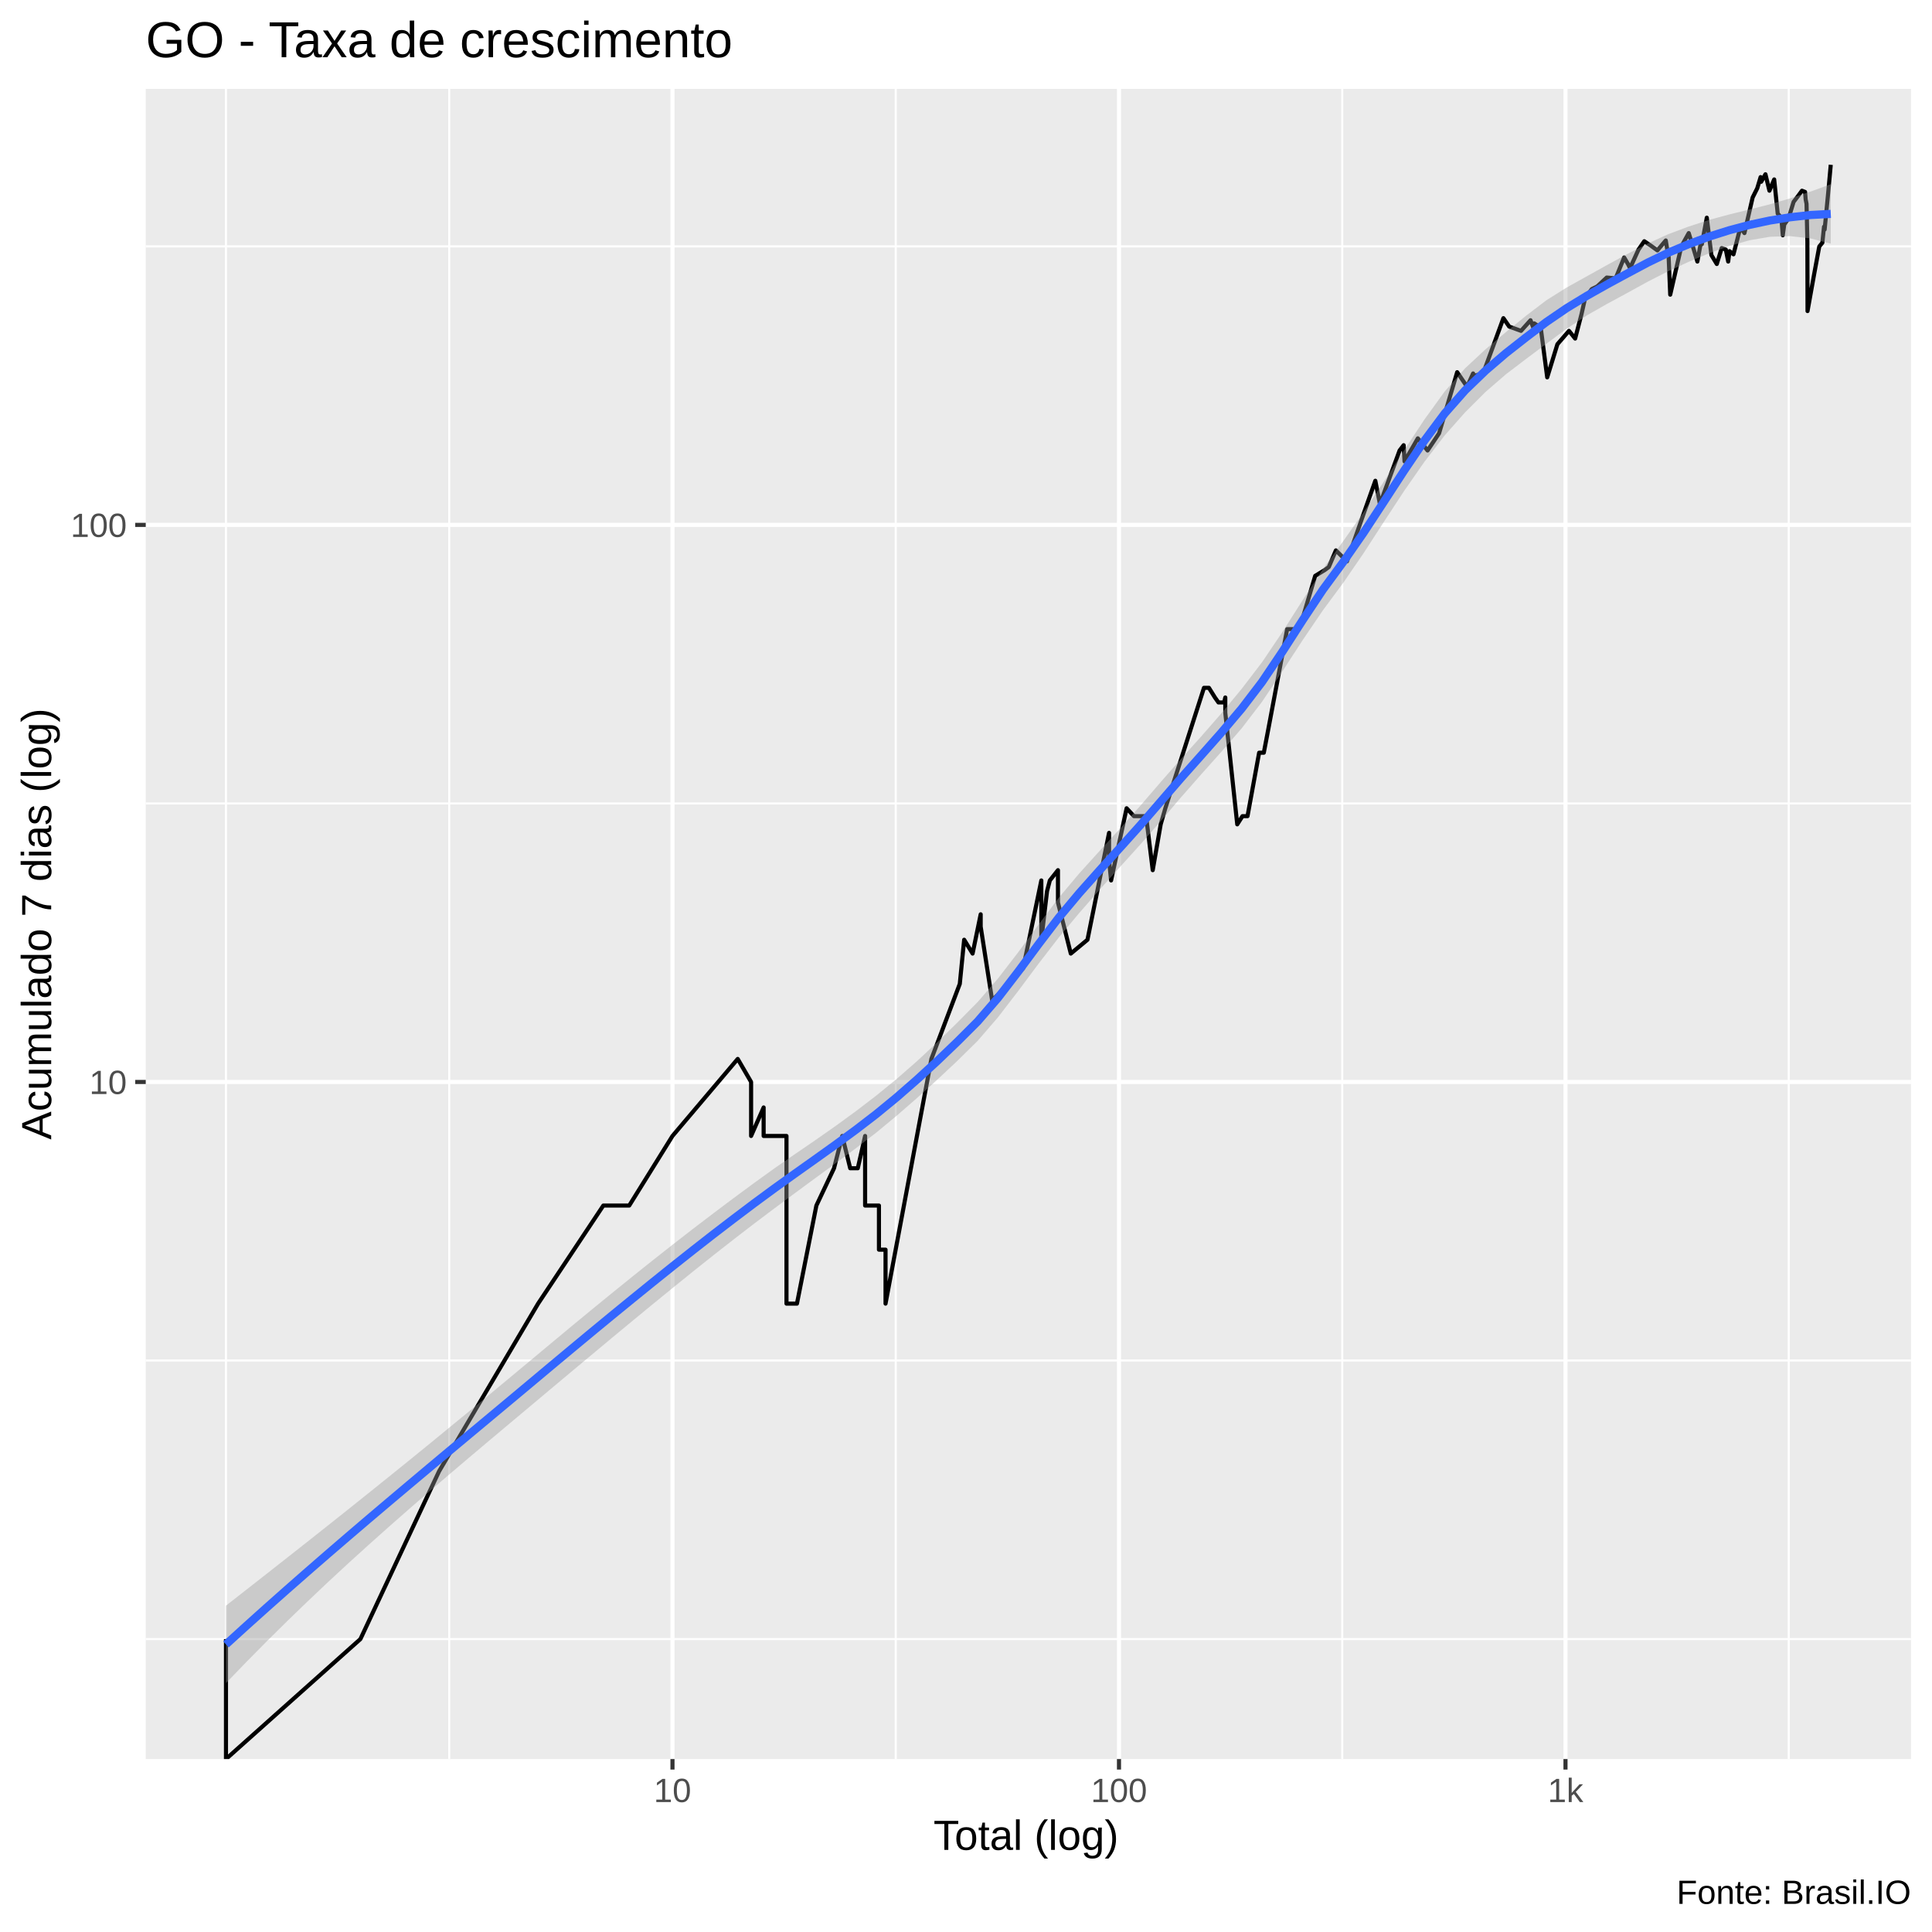
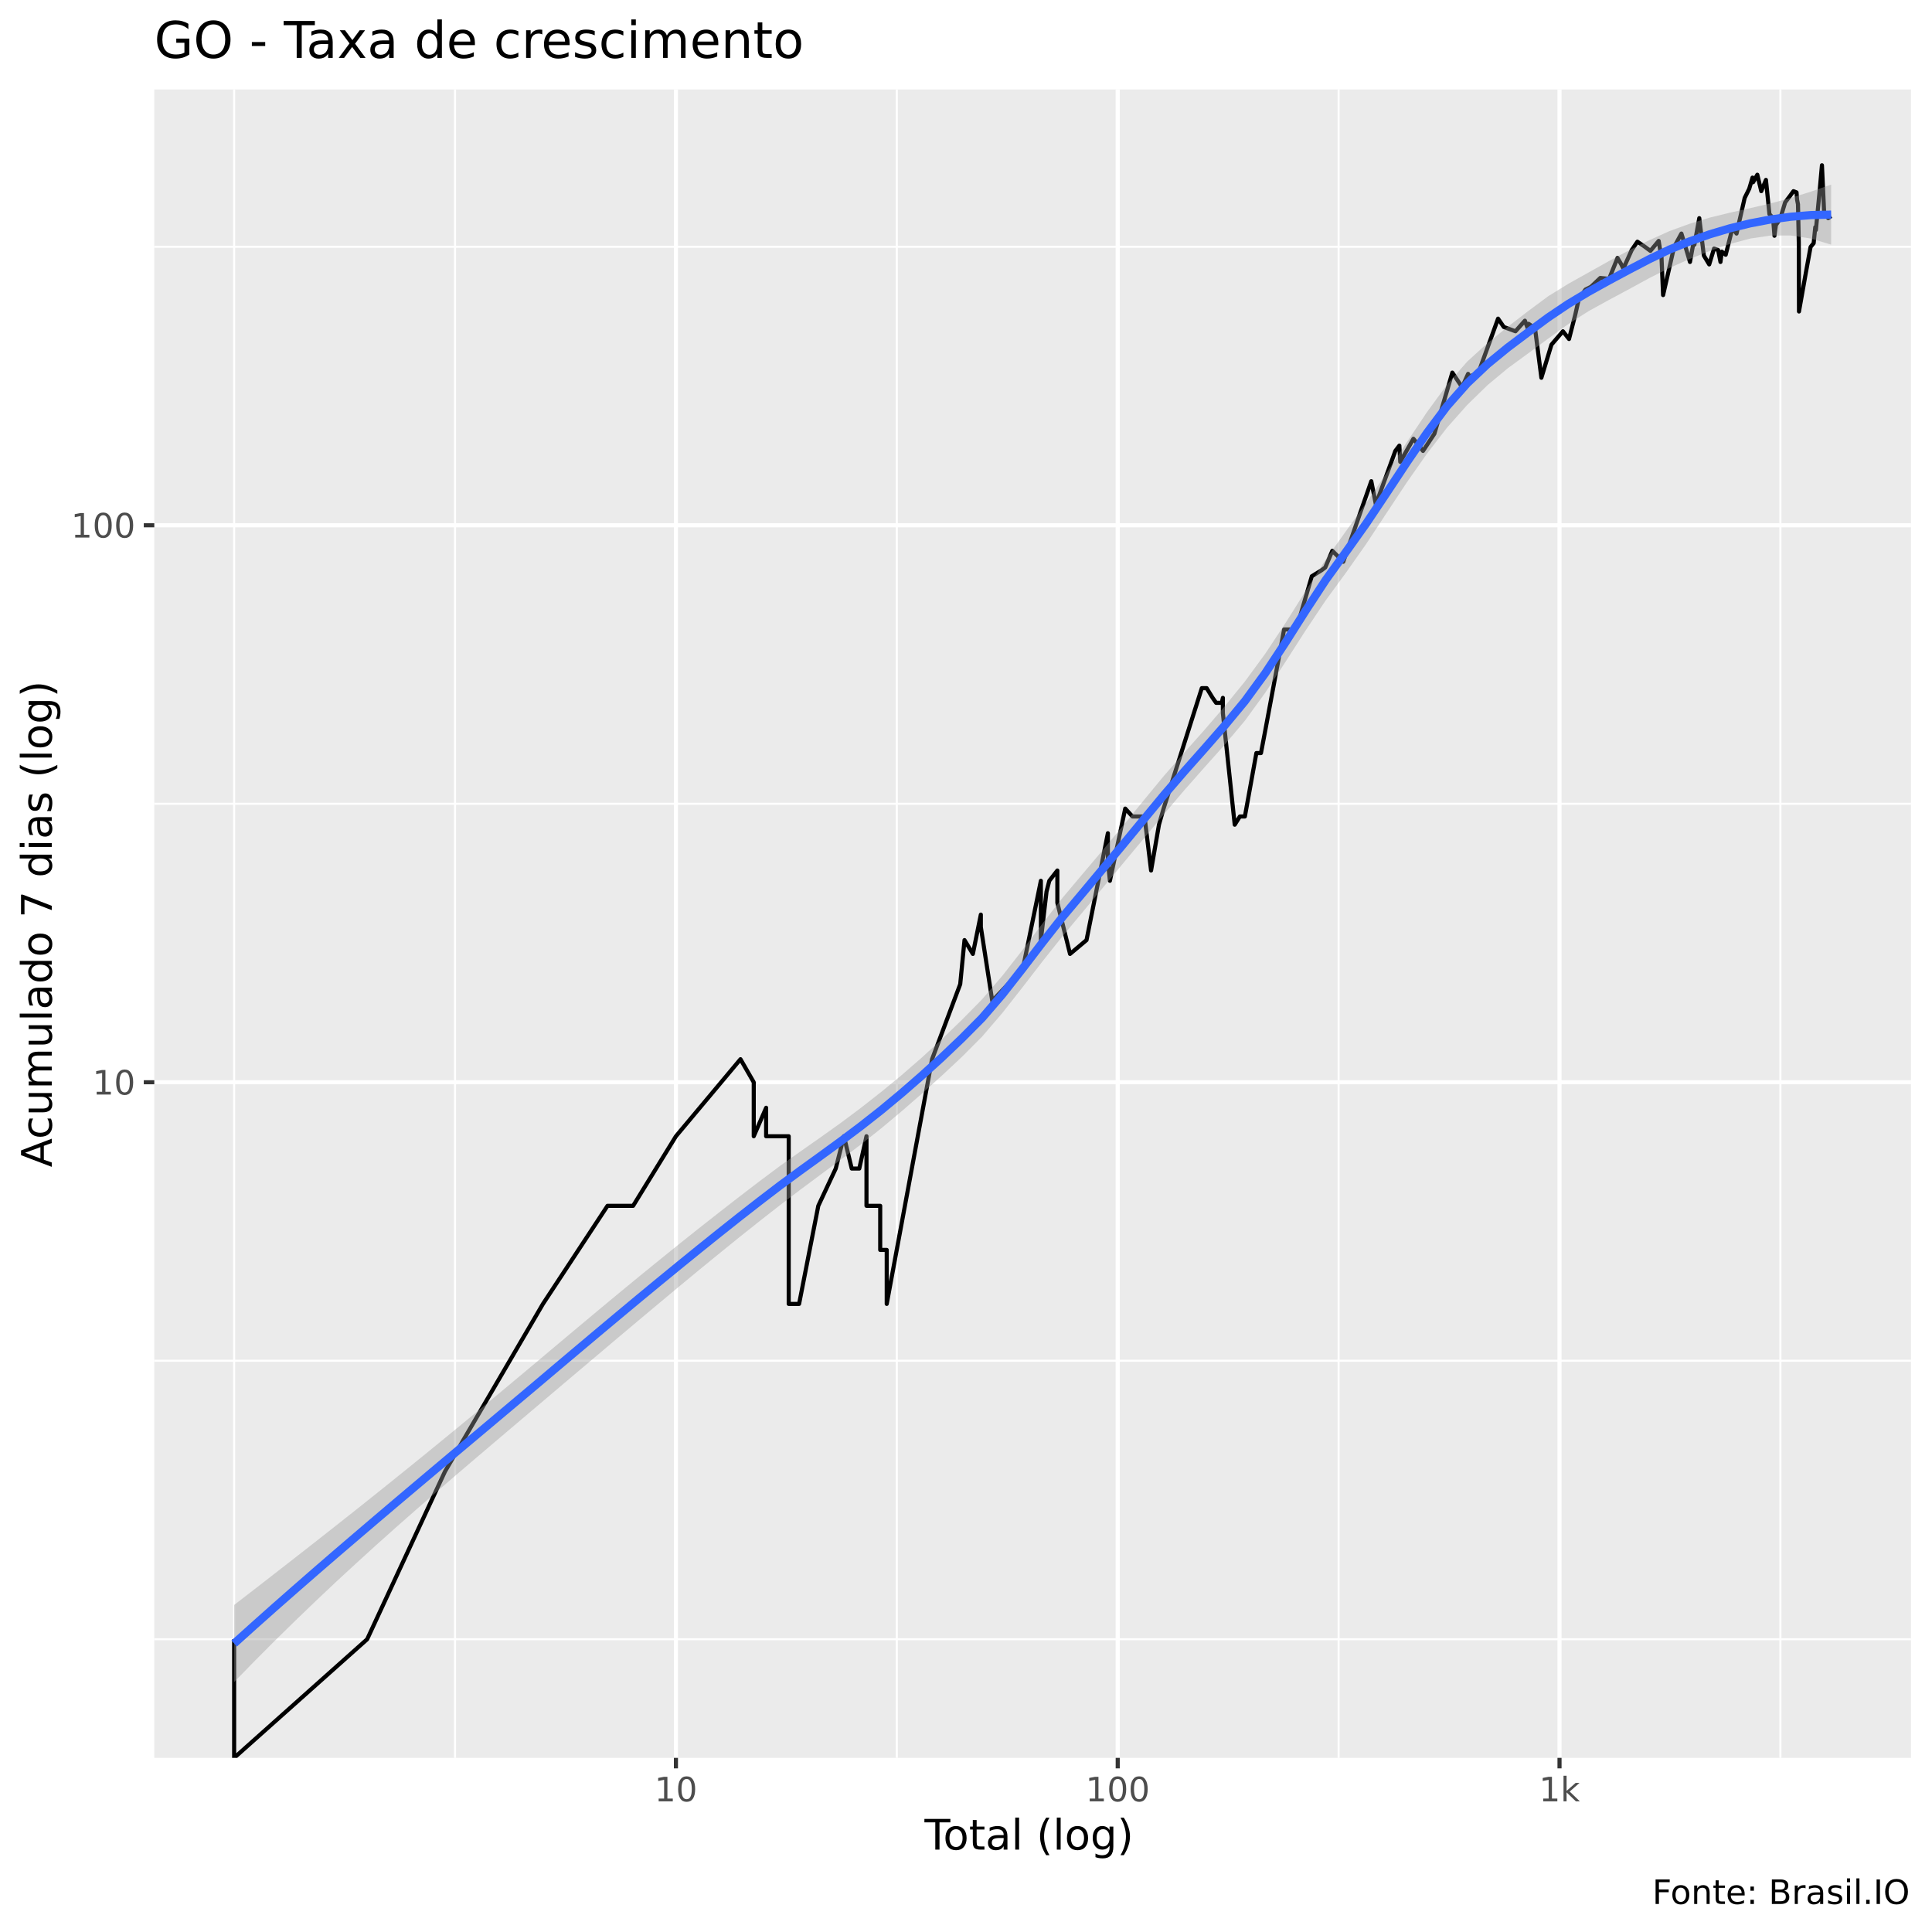
<svg xmlns="http://www.w3.org/2000/svg" viewBox="0 0 504.00 504.00">
  <defs>
    <style type="text/css">
    line, polyline, polygon, path, rect, circle {
      fill: none;
      stroke: #000000;
      stroke-linecap: round;
      stroke-linejoin: round;
      stroke-miterlimit: 10.00;
    }
  </style>
  </defs>
  <rect width="100%" height="100%" style="stroke: none; fill: #FFFFFF;" />
-   <rect x="-0" y="0.00" width="504.00" height="504.00" style="stroke-width: 1.07; stroke: #FFFFFF; fill: #FFFFFF;" />
+   <rect x="0" y="0.00" width="504.00" height="504.00" style="stroke-width: 1.07; stroke: #FFFFFF; fill: #FFFFFF;" />
  <defs>
-     <clipPath id="cpMzguMDJ8NDk4LjUyfDQ1OC44OHwyMy4xOQ==">
-       <rect x="38.02" y="23.19" width="460.50" height="435.69" />
+     <clipPath id="cpNDAuMjV8NDk4LjUyfDQ1OC41N3wyMy4zMw==">
+       <rect x="40.25" y="23.33" width="458.27" height="435.24" />
    </clipPath>
  </defs>
-   <rect x="38.02" y="23.19" width="460.50" height="435.69" style="stroke-width: 1.07; stroke: none; fill: #EBEBEB;" clip-path="url(#cpMzguMDJ8NDk4LjUyfDQ1OC44OHwyMy4xOQ==)" />
-   <polyline points="38.02,427.58 498.52,427.58 " style="stroke-width: 0.53; stroke: #FFFFFF; stroke-linecap: butt;" clip-path="url(#cpMzguMDJ8NDk4LjUyfDQ1OC44OHwyMy4xOQ==)" />
-   <polyline points="38.02,354.91 498.52,354.91 " style="stroke-width: 0.53; stroke: #FFFFFF; stroke-linecap: butt;" clip-path="url(#cpMzguMDJ8NDk4LjUyfDQ1OC44OHwyMy4xOQ==)" />
-   <polyline points="38.02,209.59 498.52,209.59 " style="stroke-width: 0.53; stroke: #FFFFFF; stroke-linecap: butt;" clip-path="url(#cpMzguMDJ8NDk4LjUyfDQ1OC44OHwyMy4xOQ==)" />
-   <polyline points="38.02,64.27 498.52,64.27 " style="stroke-width: 0.53; stroke: #FFFFFF; stroke-linecap: butt;" clip-path="url(#cpMzguMDJ8NDk4LjUyfDQ1OC44OHwyMy4xOQ==)" />
-   <polyline points="58.95,458.88 58.95,23.19 " style="stroke-width: 0.53; stroke: #FFFFFF; stroke-linecap: butt;" clip-path="url(#cpMzguMDJ8NDk4LjUyfDQ1OC44OHwyMy4xOQ==)" />
-   <polyline points="117.19,458.88 117.19,23.19 " style="stroke-width: 0.53; stroke: #FFFFFF; stroke-linecap: butt;" clip-path="url(#cpMzguMDJ8NDk4LjUyfDQ1OC44OHwyMy4xOQ==)" />
-   <polyline points="233.67,458.88 233.67,23.19 " style="stroke-width: 0.53; stroke: #FFFFFF; stroke-linecap: butt;" clip-path="url(#cpMzguMDJ8NDk4LjUyfDQ1OC44OHwyMy4xOQ==)" />
-   <polyline points="350.15,458.88 350.15,23.19 " style="stroke-width: 0.53; stroke: #FFFFFF; stroke-linecap: butt;" clip-path="url(#cpMzguMDJ8NDk4LjUyfDQ1OC44OHwyMy4xOQ==)" />
-   <polyline points="466.63,458.88 466.63,23.19 " style="stroke-width: 0.53; stroke: #FFFFFF; stroke-linecap: butt;" clip-path="url(#cpMzguMDJ8NDk4LjUyfDQ1OC44OHwyMy4xOQ==)" />
-   <polyline points="38.02,282.25 498.52,282.25 " style="stroke-width: 1.07; stroke: #FFFFFF; stroke-linecap: butt;" clip-path="url(#cpMzguMDJ8NDk4LjUyfDQ1OC44OHwyMy4xOQ==)" />
-   <polyline points="38.02,136.93 498.52,136.93 " style="stroke-width: 1.07; stroke: #FFFFFF; stroke-linecap: butt;" clip-path="url(#cpMzguMDJ8NDk4LjUyfDQ1OC44OHwyMy4xOQ==)" />
-   <polyline points="175.43,458.88 175.43,23.19 " style="stroke-width: 1.07; stroke: #FFFFFF; stroke-linecap: butt;" clip-path="url(#cpMzguMDJ8NDk4LjUyfDQ1OC44OHwyMy4xOQ==)" />
-   <polyline points="291.91,458.88 291.91,23.19 " style="stroke-width: 1.07; stroke: #FFFFFF; stroke-linecap: butt;" clip-path="url(#cpMzguMDJ8NDk4LjUyfDQ1OC44OHwyMy4xOQ==)" />
-   <polyline points="408.39,458.88 408.39,23.19 " style="stroke-width: 1.07; stroke: #FFFFFF; stroke-linecap: butt;" clip-path="url(#cpMzguMDJ8NDk4LjUyfDQ1OC44OHwyMy4xOQ==)" />
-   <polyline points="58.95,427.58 58.95,427.58 58.95,427.58 58.95,427.58 58.95,427.58 58.95,427.58 58.95,427.58 58.95,458.88 94.02,427.58 94.02,427.58 114.53,383.83 140.37,340.08 140.37,340.08 157.39,314.49 157.39,314.49 164.15,314.49 175.43,296.34 192.45,276.24 195.94,282.25 195.94,282.25 195.94,296.34 199.21,288.90 199.21,296.34 205.17,296.34 205.17,340.08 207.90,340.08 207.90,340.08 212.97,314.49 217.57,304.76 219.72,296.34 221.79,304.76 221.79,304.76 223.77,304.76 225.68,296.34 225.68,314.49 229.29,314.49 229.29,326.00 231.01,326.00 231.01,326.00 231.01,340.08 242.97,276.24 250.38,256.66 251.52,245.15 253.72,248.76 253.72,248.76 255.83,238.51 255.83,241.74 258.83,261.02 266.91,252.59 271.65,229.68 271.65,245.15 273.14,232.49 273.87,229.68 275.99,227.00 275.99,235.43 279.34,248.76 283.69,245.15 289.32,217.27 289.32,221.95 289.32,224.42 289.85,229.68 293.90,210.85 295.81,212.91 298.98,212.91 300.71,227.00 302.79,215.05 302.79,215.05 304.00,210.85 314.08,179.43 315.37,179.43 316.94,181.95 317.86,183.25 319.35,183.25 319.64,181.95 319.64,185.94 322.76,215.05 324.12,212.91 325.44,212.91 328.47,196.36 329.69,196.36 330.87,190.19 335.78,164.12 338.06,164.12 339.27,163.15 343.09,150.23 345.60,148.69 346.64,147.93 348.49,143.58 351.38,146.45 356.00,133.25 358.78,125.42 359.98,131.49 365.11,117.52 366.17,116.14 366.40,120.37 369.87,114.35 372.41,117.52 375.41,113.04 380.13,97.09 382.72,100.89 384.29,97.42 384.29,98.10 386.91,97.42 392.19,83.00 393.70,85.19 396.79,86.31 399.27,83.54 399.99,85.47 400.23,84.36 401.93,85.47 403.62,98.44 406.28,89.80 409.30,86.31 410.91,88.32 412.57,81.94 413.49,77.85 415.24,75.42 416.68,74.71 419.15,72.40 421.47,72.62 423.69,67.17 424.69,68.87 425.23,69.95 427.43,65.12 428.94,62.93 430.69,64.11 432.36,65.32 434.55,62.73 434.97,65.32 435.27,66.34 435.71,76.87 438.60,64.31 440.54,60.81 441.50,63.91 442.79,68.23 443.88,62.35 443.96,63.71 445.25,56.79 446.45,66.55 447.86,68.87 449.14,64.71 450.22,65.12 450.83,68.23 451.18,65.52 452.21,66.34 454.01,59.32 455.07,60.81 457.21,51.52 458.41,49.12 459.29,46.20 459.44,47.42 460.55,45.46 461.59,49.75 462.83,46.81 463.75,55.73 464.70,56.79 465.07,61.38 465.45,58.59 466.58,56.97 467.89,52.67 469.14,51.03 470.08,49.75 470.89,50.07 471.04,52.01 471.27,53.17 471.49,63.12 471.53,81.15 473.26,71.50 474.59,64.31 475.40,63.32 475.83,59.14 475.99,59.88 476.94,50.07 477.59,42.99 " style="stroke-width: 1.07; stroke-linecap: butt;" clip-path="url(#cpMzguMDJ8NDk4LjUyfDQ1OC44OHwyMy4xOQ==)" />
-   <polygon points="58.95,418.87 64.25,414.72 69.55,410.57 74.85,406.40 80.15,402.23 85.45,398.03 90.75,393.82 96.05,389.58 101.35,385.32 106.65,381.04 111.95,376.73 117.24,372.39 122.54,368.04 127.84,363.67 133.14,359.27 138.44,354.86 143.74,350.44 149.04,346.03 154.34,341.66 159.64,337.33 164.94,333.05 170.24,328.81 175.54,324.64 180.83,320.53 186.13,316.49 191.43,312.51 196.73,308.60 202.03,304.78 207.33,301.11 212.63,297.48 217.93,293.77 223.23,289.91 228.53,285.85 233.83,281.53 239.13,276.90 244.43,271.96 249.72,266.78 255.02,261.42 260.32,255.29 265.62,248.41 270.92,241.20 276.22,234.18 281.52,227.87 286.82,222.01 292.12,216.22 297.42,210.26 302.72,204.10 308.02,198.05 313.31,192.17 318.61,186.10 323.91,179.71 329.21,172.78 334.51,164.92 339.81,156.58 345.11,148.44 350.41,141.16 355.71,133.64 361.01,125.64 366.31,117.43 371.61,109.40 376.90,102.10 382.20,96.08 387.50,91.14 392.80,86.67 398.10,82.37 403.40,78.33 408.70,75.00 414.00,72.05 419.30,69.10 424.60,66.22 429.90,63.51 435.20,61.09 440.49,59.11 445.79,57.38 451.09,55.95 456.39,54.65 461.69,53.30 466.99,51.75 472.29,49.99 477.59,48.05 477.59,63.56 472.29,62.20 466.99,61.60 461.69,61.77 456.39,62.68 451.09,64.18 445.79,66.10 440.49,68.32 435.20,70.75 429.90,73.45 424.60,76.37 419.30,79.24 414.00,82.25 408.70,85.76 403.40,89.67 398.10,93.64 392.80,97.68 387.50,102.27 382.20,107.57 376.90,113.56 371.61,120.44 366.31,128.05 361.01,136.14 355.71,144.32 350.41,152.04 345.11,159.20 339.81,167.01 334.51,175.17 329.21,183.09 323.91,190.01 318.61,196.13 313.31,202.06 308.02,208.08 302.72,214.30 297.42,220.37 292.12,226.22 286.82,232.13 281.52,238.20 276.22,244.54 270.92,251.41 265.62,258.52 260.32,265.41 255.02,271.55 249.72,276.77 244.43,281.73 239.13,286.52 233.83,291.13 228.53,295.51 223.23,299.58 217.93,303.50 212.63,307.38 207.33,311.28 202.03,315.22 196.73,319.21 191.43,323.29 186.13,327.44 180.83,331.66 175.54,335.94 170.24,340.26 164.94,344.62 159.64,349.01 154.34,353.43 149.04,357.85 143.74,362.29 138.44,366.74 133.14,371.18 127.84,375.63 122.54,380.10 117.24,384.60 111.95,389.13 106.65,393.72 101.35,398.38 96.05,403.11 90.75,407.92 85.45,412.83 80.15,417.85 74.85,422.97 69.55,428.21 64.25,433.58 58.95,439.07 " style="stroke-width: 0.00; stroke: none; fill: #999999; fill-opacity: 0.40;" clip-path="url(#cpMzguMDJ8NDk4LjUyfDQ1OC44OHwyMy4xOQ==)" />
-   <polyline points="58.95,418.87 64.25,414.72 69.55,410.57 74.85,406.40 80.15,402.23 85.45,398.03 90.75,393.82 96.05,389.58 101.35,385.32 106.65,381.04 111.95,376.73 117.24,372.39 122.54,368.04 127.84,363.67 133.14,359.27 138.44,354.86 143.74,350.44 149.04,346.03 154.34,341.66 159.64,337.33 164.94,333.05 170.24,328.81 175.54,324.64 180.83,320.53 186.13,316.49 191.43,312.51 196.73,308.60 202.03,304.78 207.33,301.11 212.63,297.48 217.93,293.77 223.23,289.91 228.53,285.85 233.83,281.53 239.13,276.90 244.43,271.96 249.72,266.78 255.02,261.42 260.32,255.29 265.62,248.41 270.92,241.20 276.22,234.18 281.52,227.87 286.82,222.01 292.12,216.22 297.42,210.26 302.72,204.10 308.02,198.05 313.31,192.17 318.61,186.10 323.91,179.71 329.21,172.78 334.51,164.92 339.81,156.58 345.11,148.44 350.41,141.16 355.71,133.64 361.01,125.64 366.31,117.43 371.61,109.40 376.90,102.10 382.20,96.08 387.50,91.14 392.80,86.67 398.10,82.37 403.40,78.33 408.70,75.00 414.00,72.05 419.30,69.10 424.60,66.22 429.90,63.51 435.20,61.09 440.49,59.11 445.79,57.38 451.09,55.95 456.39,54.65 461.69,53.30 466.99,51.75 472.29,49.99 477.59,48.05 " style="stroke-width: 2.13; stroke: none;" clip-path="url(#cpMzguMDJ8NDk4LjUyfDQ1OC44OHwyMy4xOQ==)" />
-   <polyline points="477.59,63.56 472.29,62.20 466.99,61.60 461.69,61.77 456.39,62.68 451.09,64.18 445.79,66.10 440.49,68.32 435.20,70.75 429.90,73.45 424.60,76.37 419.30,79.24 414.00,82.25 408.70,85.76 403.40,89.67 398.10,93.64 392.80,97.68 387.50,102.27 382.20,107.57 376.90,113.56 371.61,120.44 366.31,128.05 361.01,136.14 355.71,144.32 350.41,152.04 345.11,159.20 339.81,167.01 334.51,175.17 329.21,183.09 323.91,190.01 318.61,196.13 313.31,202.06 308.02,208.08 302.72,214.30 297.42,220.37 292.12,226.22 286.82,232.13 281.52,238.20 276.22,244.54 270.92,251.41 265.62,258.52 260.32,265.41 255.02,271.55 249.72,276.77 244.43,281.73 239.13,286.52 233.83,291.13 228.53,295.51 223.23,299.58 217.93,303.50 212.63,307.38 207.33,311.28 202.03,315.22 196.73,319.21 191.43,323.29 186.13,327.44 180.83,331.66 175.54,335.94 170.24,340.26 164.94,344.62 159.64,349.01 154.34,353.43 149.04,357.85 143.74,362.29 138.44,366.74 133.14,371.18 127.84,375.63 122.54,380.10 117.24,384.60 111.95,389.13 106.65,393.72 101.35,398.38 96.05,403.11 90.75,407.92 85.45,412.83 80.15,417.85 74.85,422.97 69.55,428.21 64.25,433.58 58.95,439.07 " style="stroke-width: 2.13; stroke: none;" clip-path="url(#cpMzguMDJ8NDk4LjUyfDQ1OC44OHwyMy4xOQ==)" />
-   <polyline points="58.95,428.97 64.25,424.15 69.55,419.39 74.85,414.69 80.15,410.04 85.45,405.43 90.75,400.87 96.05,396.34 101.35,391.85 106.65,387.38 111.95,382.93 117.24,378.50 122.54,374.07 127.84,369.65 133.14,365.23 138.44,360.80 143.74,356.36 149.04,351.94 154.34,347.54 159.64,343.17 164.94,338.84 170.24,334.54 175.54,330.29 180.83,326.10 186.13,321.96 191.43,317.90 196.73,313.90 202.03,310.00 207.33,306.19 212.63,302.43 217.93,298.64 223.23,294.75 228.53,290.68 233.83,286.33 239.13,281.71 244.43,276.85 249.72,271.78 255.02,266.49 260.32,260.35 265.62,253.46 270.92,246.31 276.22,239.36 281.52,233.03 286.82,227.07 292.12,221.22 297.42,215.32 302.72,209.20 308.02,203.06 313.31,197.11 318.61,191.12 323.91,184.86 329.21,177.93 334.51,170.05 339.81,161.80 345.11,153.82 350.41,146.60 355.71,138.98 361.01,130.89 366.31,122.74 371.61,114.92 376.90,107.83 382.20,101.83 387.50,96.71 392.80,92.17 398.10,88.01 403.40,84.00 408.70,80.38 414.00,77.15 419.30,74.17 424.60,71.30 429.90,68.48 435.20,65.92 440.49,63.71 445.79,61.74 451.09,60.07 456.39,58.66 461.69,57.53 466.99,56.68 472.29,56.09 477.59,55.80 " style="stroke-width: 2.13; stroke: #3366FF; stroke-linecap: butt;" clip-path="url(#cpMzguMDJ8NDk4LjUyfDQ1OC44OHwyMy4xOQ==)" />
+   <rect x="40.25" y="23.33" width="458.27" height="435.24" style="stroke-width: 1.07; stroke: none; fill: #EBEBEB;" clip-path="url(#cpNDAuMjV8NDk4LjUyfDQ1OC41N3wyMy4zMw==)" />
+   <polyline points="40.25,427.63 498.52,427.63 " style="stroke-width: 0.53; stroke: #FFFFFF; stroke-linecap: butt;" clip-path="url(#cpNDAuMjV8NDk4LjUyfDQ1OC41N3wyMy4zMw==)" />
+   <polyline points="40.25,354.98 498.52,354.98 " style="stroke-width: 0.53; stroke: #FFFFFF; stroke-linecap: butt;" clip-path="url(#cpNDAuMjV8NDk4LjUyfDQ1OC41N3wyMy4zMw==)" />
+   <polyline points="40.25,209.68 498.52,209.68 " style="stroke-width: 0.53; stroke: #FFFFFF; stroke-linecap: butt;" clip-path="url(#cpNDAuMjV8NDk4LjUyfDQ1OC41N3wyMy4zMw==)" />
+   <polyline points="40.25,64.38 498.52,64.38 " style="stroke-width: 0.53; stroke: #FFFFFF; stroke-linecap: butt;" clip-path="url(#cpNDAuMjV8NDk4LjUyfDQ1OC41N3wyMy4zMw==)" />
+   <polyline points="61.08,458.57 61.08,23.33 " style="stroke-width: 0.53; stroke: #FFFFFF; stroke-linecap: butt;" clip-path="url(#cpNDAuMjV8NDk4LjUyfDQ1OC41N3wyMy4zMw==)" />
+   <polyline points="118.71,458.57 118.71,23.33 " style="stroke-width: 0.53; stroke: #FFFFFF; stroke-linecap: butt;" clip-path="url(#cpNDAuMjV8NDk4LjUyfDQ1OC41N3wyMy4zMw==)" />
+   <polyline points="233.95,458.57 233.95,23.33 " style="stroke-width: 0.53; stroke: #FFFFFF; stroke-linecap: butt;" clip-path="url(#cpNDAuMjV8NDk4LjUyfDQ1OC41N3wyMy4zMw==)" />
+   <polyline points="349.20,458.57 349.20,23.33 " style="stroke-width: 0.53; stroke: #FFFFFF; stroke-linecap: butt;" clip-path="url(#cpNDAuMjV8NDk4LjUyfDQ1OC41N3wyMy4zMw==)" />
+   <polyline points="464.45,458.57 464.45,23.33 " style="stroke-width: 0.53; stroke: #FFFFFF; stroke-linecap: butt;" clip-path="url(#cpNDAuMjV8NDk4LjUyfDQ1OC41N3wyMy4zMw==)" />
+   <polyline points="40.25,282.33 498.52,282.33 " style="stroke-width: 1.07; stroke: #FFFFFF; stroke-linecap: butt;" clip-path="url(#cpNDAuMjV8NDk4LjUyfDQ1OC41N3wyMy4zMw==)" />
+   <polyline points="40.25,137.03 498.52,137.03 " style="stroke-width: 1.07; stroke: #FFFFFF; stroke-linecap: butt;" clip-path="url(#cpNDAuMjV8NDk4LjUyfDQ1OC41N3wyMy4zMw==)" />
+   <polyline points="176.33,458.57 176.33,23.33 " style="stroke-width: 1.07; stroke: #FFFFFF; stroke-linecap: butt;" clip-path="url(#cpNDAuMjV8NDk4LjUyfDQ1OC41N3wyMy4zMw==)" />
+   <polyline points="291.58,458.57 291.58,23.33 " style="stroke-width: 1.07; stroke: #FFFFFF; stroke-linecap: butt;" clip-path="url(#cpNDAuMjV8NDk4LjUyfDQ1OC41N3wyMy4zMw==)" />
+   <polyline points="406.83,458.57 406.83,23.33 " style="stroke-width: 1.07; stroke: #FFFFFF; stroke-linecap: butt;" clip-path="url(#cpNDAuMjV8NDk4LjUyfDQ1OC41N3wyMy4zMw==)" />
+   <polyline points="61.08,427.63 61.08,427.63 61.08,427.63 61.08,427.63 61.08,427.63 61.08,427.63 61.08,427.63 61.08,458.57 95.78,427.63 95.78,427.63 116.07,383.89 141.64,340.15 141.64,340.15 158.48,314.56 158.48,314.56 165.16,314.56 176.33,296.41 193.17,276.31 196.63,282.33 196.63,282.33 196.63,296.41 199.86,288.98 199.86,296.41 205.75,296.41 205.75,340.15 208.46,340.15 208.46,340.15 213.47,314.56 218.02,304.84 220.15,296.41 222.19,304.84 222.19,304.84 224.16,304.84 226.04,296.41 226.04,314.56 229.62,314.56 229.62,326.07 231.32,326.07 231.32,326.07 231.32,340.15 243.15,276.31 250.49,256.74 251.61,245.24 253.79,248.85 253.79,248.85 255.87,238.59 255.87,241.83 258.85,261.10 266.84,252.67 271.53,229.77 271.53,245.24 273.01,232.58 273.73,229.77 275.83,227.09 275.83,235.51 279.14,248.85 283.44,245.24 289.01,217.36 289.01,222.03 289.01,224.51 289.54,229.77 293.54,210.94 295.43,213.00 298.57,213.00 300.28,227.09 302.34,215.14 302.34,215.14 303.54,210.94 313.51,179.52 314.79,179.52 316.34,182.05 317.25,183.35 318.72,183.35 319.01,182.05 319.01,186.03 322.10,215.14 323.44,213.00 324.75,213.00 327.75,196.45 328.95,196.45 330.12,190.29 334.98,164.21 337.24,164.21 338.43,163.25 342.21,150.33 344.70,148.79 345.72,148.03 347.56,143.68 350.42,146.55 354.99,133.35 357.73,125.53 358.92,131.59 364.00,117.63 365.05,116.25 365.28,120.48 368.72,114.46 371.22,117.63 374.19,113.15 378.87,97.20 381.42,101.00 382.98,97.53 382.98,98.21 385.57,97.53 390.80,83.12 392.29,85.30 395.34,86.42 397.80,83.66 398.51,85.58 398.75,84.47 400.43,85.58 402.10,98.55 404.73,89.91 407.72,86.42 409.31,88.44 410.95,82.05 411.87,77.96 413.60,75.54 415.02,74.83 417.47,72.51 419.76,72.74 421.96,67.29 422.95,68.98 423.49,70.06 425.66,65.23 427.15,63.05 428.89,64.23 430.54,65.44 432.70,62.85 433.12,65.44 433.41,66.46 433.85,76.98 436.72,64.43 438.63,60.93 439.58,64.03 440.86,68.34 441.94,62.46 442.02,63.83 443.29,56.91 444.48,66.66 445.88,68.98 447.15,64.83 448.21,65.23 448.82,68.34 449.16,65.64 450.18,66.46 451.96,59.44 453.01,60.93 455.13,51.64 456.32,49.24 457.18,46.33 457.33,47.54 458.43,45.58 459.46,49.87 460.68,46.93 461.59,55.85 462.54,56.91 462.90,61.50 463.28,58.71 464.40,57.09 465.69,52.79 466.93,51.15 467.86,49.87 468.66,50.19 468.81,52.13 469.04,53.29 469.25,63.24 469.30,81.26 471.01,71.61 472.32,64.43 473.13,63.44 473.55,59.26 473.71,60.00 474.65,50.19 475.29,43.11 475.85,55.16 476.92,56.91 477.69,56.38 " style="stroke-width: 1.07; stroke-linecap: butt;" clip-path="url(#cpNDAuMjV8NDk4LjUyfDQ1OC41N3wyMy4zMw==)" />
+   <polygon points="61.08,418.69 66.36,414.61 71.63,410.52 76.91,406.41 82.18,402.29 87.45,398.14 92.73,393.97 98.00,389.77 103.27,385.54 108.55,381.28 113.82,376.99 119.09,372.67 124.37,368.32 129.64,363.95 134.91,359.55 140.19,355.13 145.46,350.69 150.73,346.27 156.01,341.86 161.28,337.48 166.55,333.14 171.83,328.85 177.10,324.59 182.37,320.39 187.65,316.24 192.92,312.14 198.20,308.10 203.47,304.16 208.74,300.42 214.02,296.72 219.29,292.96 224.56,289.02 229.84,284.88 235.11,280.55 240.38,275.97 245.66,271.13 250.93,266.04 256.20,260.69 261.48,254.55 266.75,247.81 272.02,240.83 277.30,234.07 282.57,227.81 287.84,221.57 293.12,215.21 298.39,208.75 303.67,202.35 308.94,196.33 314.21,190.41 319.49,184.26 324.76,177.77 330.03,170.58 335.31,162.59 340.58,154.20 345.85,145.95 351.13,138.54 356.40,131.22 361.67,123.44 366.95,115.44 372.22,107.56 377.49,100.33 382.77,94.31 388.04,89.50 393.31,85.27 398.59,81.20 403.86,77.29 409.13,74.03 414.41,71.08 419.68,68.13 424.96,65.30 430.23,62.67 435.50,60.29 440.78,58.37 446.05,56.76 451.32,55.47 456.60,54.29 461.87,53.07 467.14,51.64 472.42,49.99 477.69,48.16 477.69,63.82 472.42,62.23 467.14,61.43 461.87,61.45 456.60,62.23 451.32,63.63 446.05,65.45 440.78,67.56 435.50,69.91 430.23,72.56 424.96,75.44 419.68,78.27 414.41,81.17 409.13,84.54 403.86,88.35 398.59,92.23 393.31,96.09 388.04,100.48 382.77,105.62 377.49,111.56 372.22,118.39 366.95,125.92 361.67,133.90 356.40,141.90 351.13,149.39 345.85,156.60 340.58,164.49 335.31,172.71 330.03,180.76 324.76,188.00 319.49,194.27 314.21,200.18 308.94,206.15 303.67,212.36 298.39,218.73 293.12,225.05 287.84,231.41 282.57,237.78 277.30,244.08 272.02,250.71 266.75,257.55 261.48,264.26 256.20,270.42 250.93,275.71 245.66,280.64 240.38,285.39 235.11,289.98 229.84,294.39 224.56,298.57 219.29,302.55 214.02,306.46 208.74,310.39 203.47,314.40 198.20,318.52 192.92,322.72 187.65,326.99 182.37,331.30 177.10,335.66 171.83,340.06 166.55,344.48 161.28,348.91 156.01,353.37 150.73,357.83 145.46,362.29 140.19,366.76 134.91,371.23 129.64,375.70 124.37,380.18 119.09,384.69 113.82,389.23 108.55,393.83 103.27,398.47 98.00,403.19 92.73,407.99 87.45,412.86 82.18,417.84 76.91,422.91 71.63,428.09 66.36,433.38 61.08,438.79 " style="stroke-width: 0.00; stroke: none; fill: #999999; fill-opacity: 0.40;" clip-path="url(#cpNDAuMjV8NDk4LjUyfDQ1OC41N3wyMy4zMw==)" />
+   <polyline points="61.08,418.69 66.36,414.61 71.63,410.52 76.91,406.41 82.18,402.29 87.45,398.14 92.73,393.97 98.00,389.77 103.27,385.54 108.55,381.28 113.82,376.99 119.09,372.67 124.37,368.32 129.64,363.95 134.91,359.55 140.19,355.13 145.46,350.69 150.73,346.27 156.01,341.86 161.28,337.48 166.55,333.14 171.83,328.85 177.10,324.59 182.37,320.39 187.65,316.24 192.92,312.14 198.20,308.10 203.47,304.16 208.74,300.42 214.02,296.72 219.29,292.96 224.56,289.02 229.84,284.88 235.11,280.55 240.38,275.97 245.66,271.13 250.93,266.04 256.20,260.69 261.48,254.55 266.75,247.81 272.02,240.83 277.30,234.07 282.57,227.81 287.84,221.57 293.12,215.21 298.39,208.75 303.67,202.35 308.94,196.33 314.21,190.41 319.49,184.26 324.76,177.77 330.03,170.58 335.31,162.59 340.58,154.20 345.85,145.95 351.13,138.54 356.40,131.22 361.67,123.44 366.95,115.44 372.22,107.56 377.49,100.33 382.77,94.31 388.04,89.50 393.31,85.27 398.59,81.20 403.86,77.29 409.13,74.03 414.41,71.08 419.68,68.13 424.96,65.30 430.23,62.67 435.50,60.29 440.78,58.37 446.05,56.76 451.32,55.47 456.60,54.29 461.87,53.07 467.14,51.64 472.42,49.99 477.69,48.16 " style="stroke-width: 2.13; stroke: none;" clip-path="url(#cpNDAuMjV8NDk4LjUyfDQ1OC41N3wyMy4zMw==)" />
+   <polyline points="477.69,63.82 472.42,62.23 467.14,61.43 461.87,61.45 456.60,62.23 451.32,63.63 446.05,65.45 440.78,67.56 435.50,69.91 430.23,72.56 424.96,75.44 419.68,78.27 414.41,81.17 409.13,84.54 403.86,88.35 398.59,92.23 393.31,96.09 388.04,100.48 382.77,105.62 377.49,111.56 372.22,118.39 366.95,125.92 361.67,133.90 356.40,141.90 351.13,149.39 345.85,156.60 340.58,164.49 335.31,172.71 330.03,180.76 324.76,188.00 319.49,194.27 314.21,200.18 308.94,206.15 303.67,212.36 298.39,218.73 293.12,225.05 287.84,231.41 282.57,237.78 277.30,244.08 272.02,250.71 266.75,257.55 261.48,264.26 256.20,270.42 250.93,275.71 245.66,280.64 240.38,285.39 235.11,289.98 229.84,294.39 224.56,298.57 219.29,302.55 214.02,306.46 208.74,310.39 203.47,314.40 198.20,318.52 192.92,322.72 187.65,326.99 182.37,331.30 177.10,335.66 171.83,340.06 166.55,344.48 161.28,348.91 156.01,353.37 150.73,357.83 145.46,362.29 140.19,366.76 134.91,371.23 129.64,375.70 124.37,380.18 119.09,384.69 113.82,389.23 108.55,393.83 103.27,398.47 98.00,403.19 92.73,407.99 87.45,412.86 82.18,417.84 76.91,422.91 71.63,428.09 66.36,433.38 61.08,438.79 " style="stroke-width: 2.13; stroke: none;" clip-path="url(#cpNDAuMjV8NDk4LjUyfDQ1OC41N3wyMy4zMw==)" />
+   <polyline points="61.08,428.74 66.36,423.99 71.63,419.30 76.91,414.66 82.18,410.06 87.45,405.50 92.73,400.98 98.00,396.48 103.27,392.01 108.55,387.55 113.82,383.11 119.09,378.68 124.37,374.25 129.64,369.82 134.91,365.39 140.19,360.95 145.46,356.49 150.73,352.05 156.01,347.61 161.28,343.20 166.55,338.81 171.83,334.45 177.10,330.13 182.37,325.85 187.65,321.61 192.92,317.43 198.20,313.31 203.47,309.28 208.74,305.40 214.02,301.59 219.29,297.75 224.56,293.79 229.84,289.64 235.11,285.26 240.38,280.68 245.66,275.89 250.93,270.87 256.20,265.56 261.48,259.41 266.75,252.68 272.02,245.77 277.30,239.07 282.57,232.80 287.84,226.49 293.12,220.13 298.39,213.74 303.67,207.35 308.94,201.24 314.21,195.30 319.49,189.26 324.76,182.89 330.03,175.67 335.31,167.65 340.58,159.34 345.85,151.28 351.13,143.96 356.40,136.56 361.67,128.67 366.95,120.68 372.22,112.97 377.49,105.94 382.77,99.97 388.04,94.99 393.31,90.68 398.59,86.71 403.86,82.82 409.13,79.28 414.41,76.12 419.68,73.20 424.96,70.37 430.23,67.62 435.50,65.10 440.78,62.97 446.05,61.11 451.32,59.55 456.60,58.26 461.87,57.26 467.14,56.54 472.42,56.11 477.69,55.99 " style="stroke-width: 2.13; stroke: #3366FF; stroke-linecap: butt;" clip-path="url(#cpNDAuMjV8NDk4LjUyfDQ1OC41N3wyMy4zMw==)" />
  <defs>
    <clipPath id="cpMC4wMHw1MDQuMDB8NTA0LjAwfDAuMDA=">
      <rect x="0.00" y="0.00" width="504.00" height="504.00" />
    </clipPath>
  </defs>
  <g clip-path="url(#cpMC4wMHw1MDQuMDB8NTA0LjAwfDAuMDA=)">
-     <text x="23.30" y="285.40" style="font-size: 8.80px; fill: #4D4D4D; font-family: Arial;" textLength="9.79px" lengthAdjust="spacingAndGlyphs">10</text>
+     <text x="24.13" y="285.54" style="font-size: 8.80px; fill: #4D4D4D; font-family: DejaVu Sans;" textLength="11.20px" lengthAdjust="spacingAndGlyphs">10</text>
  </g>
  <g clip-path="url(#cpMC4wMHw1MDQuMDB8NTA0LjAwfDAuMDA=)">
-     <text x="18.41" y="140.08" style="font-size: 8.80px; fill: #4D4D4D; font-family: Arial;" textLength="14.68px" lengthAdjust="spacingAndGlyphs">100</text>
+     <text x="18.53" y="140.24" style="font-size: 8.80px; fill: #4D4D4D; font-family: DejaVu Sans;" textLength="16.80px" lengthAdjust="spacingAndGlyphs">100</text>
  </g>
-   <polyline points="35.28,282.25 38.02,282.25 " style="stroke-width: 1.07; stroke: #333333; stroke-linecap: butt;" clip-path="url(#cpMC4wMHw1MDQuMDB8NTA0LjAwfDAuMDA=)" />
-   <polyline points="35.28,136.93 38.02,136.93 " style="stroke-width: 1.07; stroke: #333333; stroke-linecap: butt;" clip-path="url(#cpMC4wMHw1MDQuMDB8NTA0LjAwfDAuMDA=)" />
-   <polyline points="175.43,461.62 175.43,458.88 " style="stroke-width: 1.07; stroke: #333333; stroke-linecap: butt;" clip-path="url(#cpMC4wMHw1MDQuMDB8NTA0LjAwfDAuMDA=)" />
-   <polyline points="291.91,461.62 291.91,458.88 " style="stroke-width: 1.07; stroke: #333333; stroke-linecap: butt;" clip-path="url(#cpMC4wMHw1MDQuMDB8NTA0LjAwfDAuMDA=)" />
-   <polyline points="408.39,461.62 408.39,458.88 " style="stroke-width: 1.07; stroke: #333333; stroke-linecap: butt;" clip-path="url(#cpMC4wMHw1MDQuMDB8NTA0LjAwfDAuMDA=)" />
+   <polyline points="37.51,282.33 40.25,282.33 " style="stroke-width: 1.07; stroke: #333333; stroke-linecap: butt;" clip-path="url(#cpMC4wMHw1MDQuMDB8NTA0LjAwfDAuMDA=)" />
+   <polyline points="37.51,137.03 40.25,137.03 " style="stroke-width: 1.07; stroke: #333333; stroke-linecap: butt;" clip-path="url(#cpMC4wMHw1MDQuMDB8NTA0LjAwfDAuMDA=)" />
+   <polyline points="176.33,461.31 176.33,458.57 " style="stroke-width: 1.07; stroke: #333333; stroke-linecap: butt;" clip-path="url(#cpMC4wMHw1MDQuMDB8NTA0LjAwfDAuMDA=)" />
+   <polyline points="291.58,461.31 291.58,458.57 " style="stroke-width: 1.07; stroke: #333333; stroke-linecap: butt;" clip-path="url(#cpMC4wMHw1MDQuMDB8NTA0LjAwfDAuMDA=)" />
+   <polyline points="406.83,461.31 406.83,458.57 " style="stroke-width: 1.07; stroke: #333333; stroke-linecap: butt;" clip-path="url(#cpMC4wMHw1MDQuMDB8NTA0LjAwfDAuMDA=)" />
  <g clip-path="url(#cpMC4wMHw1MDQuMDB8NTA0LjAwfDAuMDA=)">
-     <text x="170.54" y="470.11" style="font-size: 8.80px; fill: #4D4D4D; font-family: Arial;" textLength="9.79px" lengthAdjust="spacingAndGlyphs">10</text>
+     <text x="170.73" y="469.92" style="font-size: 8.80px; fill: #4D4D4D; font-family: DejaVu Sans;" textLength="11.20px" lengthAdjust="spacingAndGlyphs">10</text>
  </g>
  <g clip-path="url(#cpMC4wMHw1MDQuMDB8NTA0LjAwfDAuMDA=)">
-     <text x="284.57" y="470.11" style="font-size: 8.80px; fill: #4D4D4D; font-family: Arial;" textLength="14.68px" lengthAdjust="spacingAndGlyphs">100</text>
+     <text x="283.18" y="469.92" style="font-size: 8.80px; fill: #4D4D4D; font-family: DejaVu Sans;" textLength="16.80px" lengthAdjust="spacingAndGlyphs">100</text>
  </g>
  <g clip-path="url(#cpMC4wMHw1MDQuMDB8NTA0LjAwfDAuMDA=)">
-     <text x="403.75" y="470.11" style="font-size: 8.80px; fill: #4D4D4D; font-family: Arial;" textLength="9.29px" lengthAdjust="spacingAndGlyphs">1k</text>
+     <text x="401.48" y="469.92" style="font-size: 8.80px; fill: #4D4D4D; font-family: DejaVu Sans;" textLength="10.69px" lengthAdjust="spacingAndGlyphs">1k</text>
  </g>
  <g clip-path="url(#cpMC4wMHw1MDQuMDB8NTA0LjAwfDAuMDA=)">
-     <text x="243.51" y="482.57" style="font-size: 11.00px; font-family: Arial;" textLength="49.52px" lengthAdjust="spacingAndGlyphs">Total (log)</text>
+     <text x="241.18" y="482.51" style="font-size: 11.00px; font-family: DejaVu Sans;" textLength="56.41px" lengthAdjust="spacingAndGlyphs">Total (log)</text>
  </g>
  <g clip-path="url(#cpMC4wMHw1MDQuMDB8NTA0LjAwfDAuMDA=)">
-     <text transform="translate(13.35,297.28) rotate(-90)" style="font-size: 11.00px; font-family: Arial;" textLength="112.50px" lengthAdjust="spacingAndGlyphs">Acumulado 7 dias (log)</text>
+     <text transform="translate(13.50,304.49) rotate(-90)" style="font-size: 11.00px; font-family: DejaVu Sans;" textLength="127.09px" lengthAdjust="spacingAndGlyphs">Acumulado 7 dias (log)</text>
  </g>
  <g clip-path="url(#cpMC4wMHw1MDQuMDB8NTA0LjAwfDAuMDA=)">
-     <text x="38.02" y="14.93" style="font-size: 13.20px; font-family: Arial;" textLength="154.78px" lengthAdjust="spacingAndGlyphs">GO - Taxa de crescimento</text>
+     <text x="40.25" y="15.10" style="font-size: 13.20px; font-family: DejaVu Sans;" textLength="171.92px" lengthAdjust="spacingAndGlyphs">GO - Taxa de crescimento</text>
  </g>
  <g clip-path="url(#cpMC4wMHw1MDQuMDB8NTA0LjAwfDAuMDA=)">
-     <text x="437.39" y="496.67" style="font-size: 8.80px; font-family: Arial;" textLength="61.13px" lengthAdjust="spacingAndGlyphs">Fonte: Brasil.IO</text>
+     <text x="431.03" y="496.69" style="font-size: 8.80px; font-family: DejaVu Sans;" textLength="67.49px" lengthAdjust="spacingAndGlyphs">Fonte: Brasil.IO</text>
  </g>
</svg>
